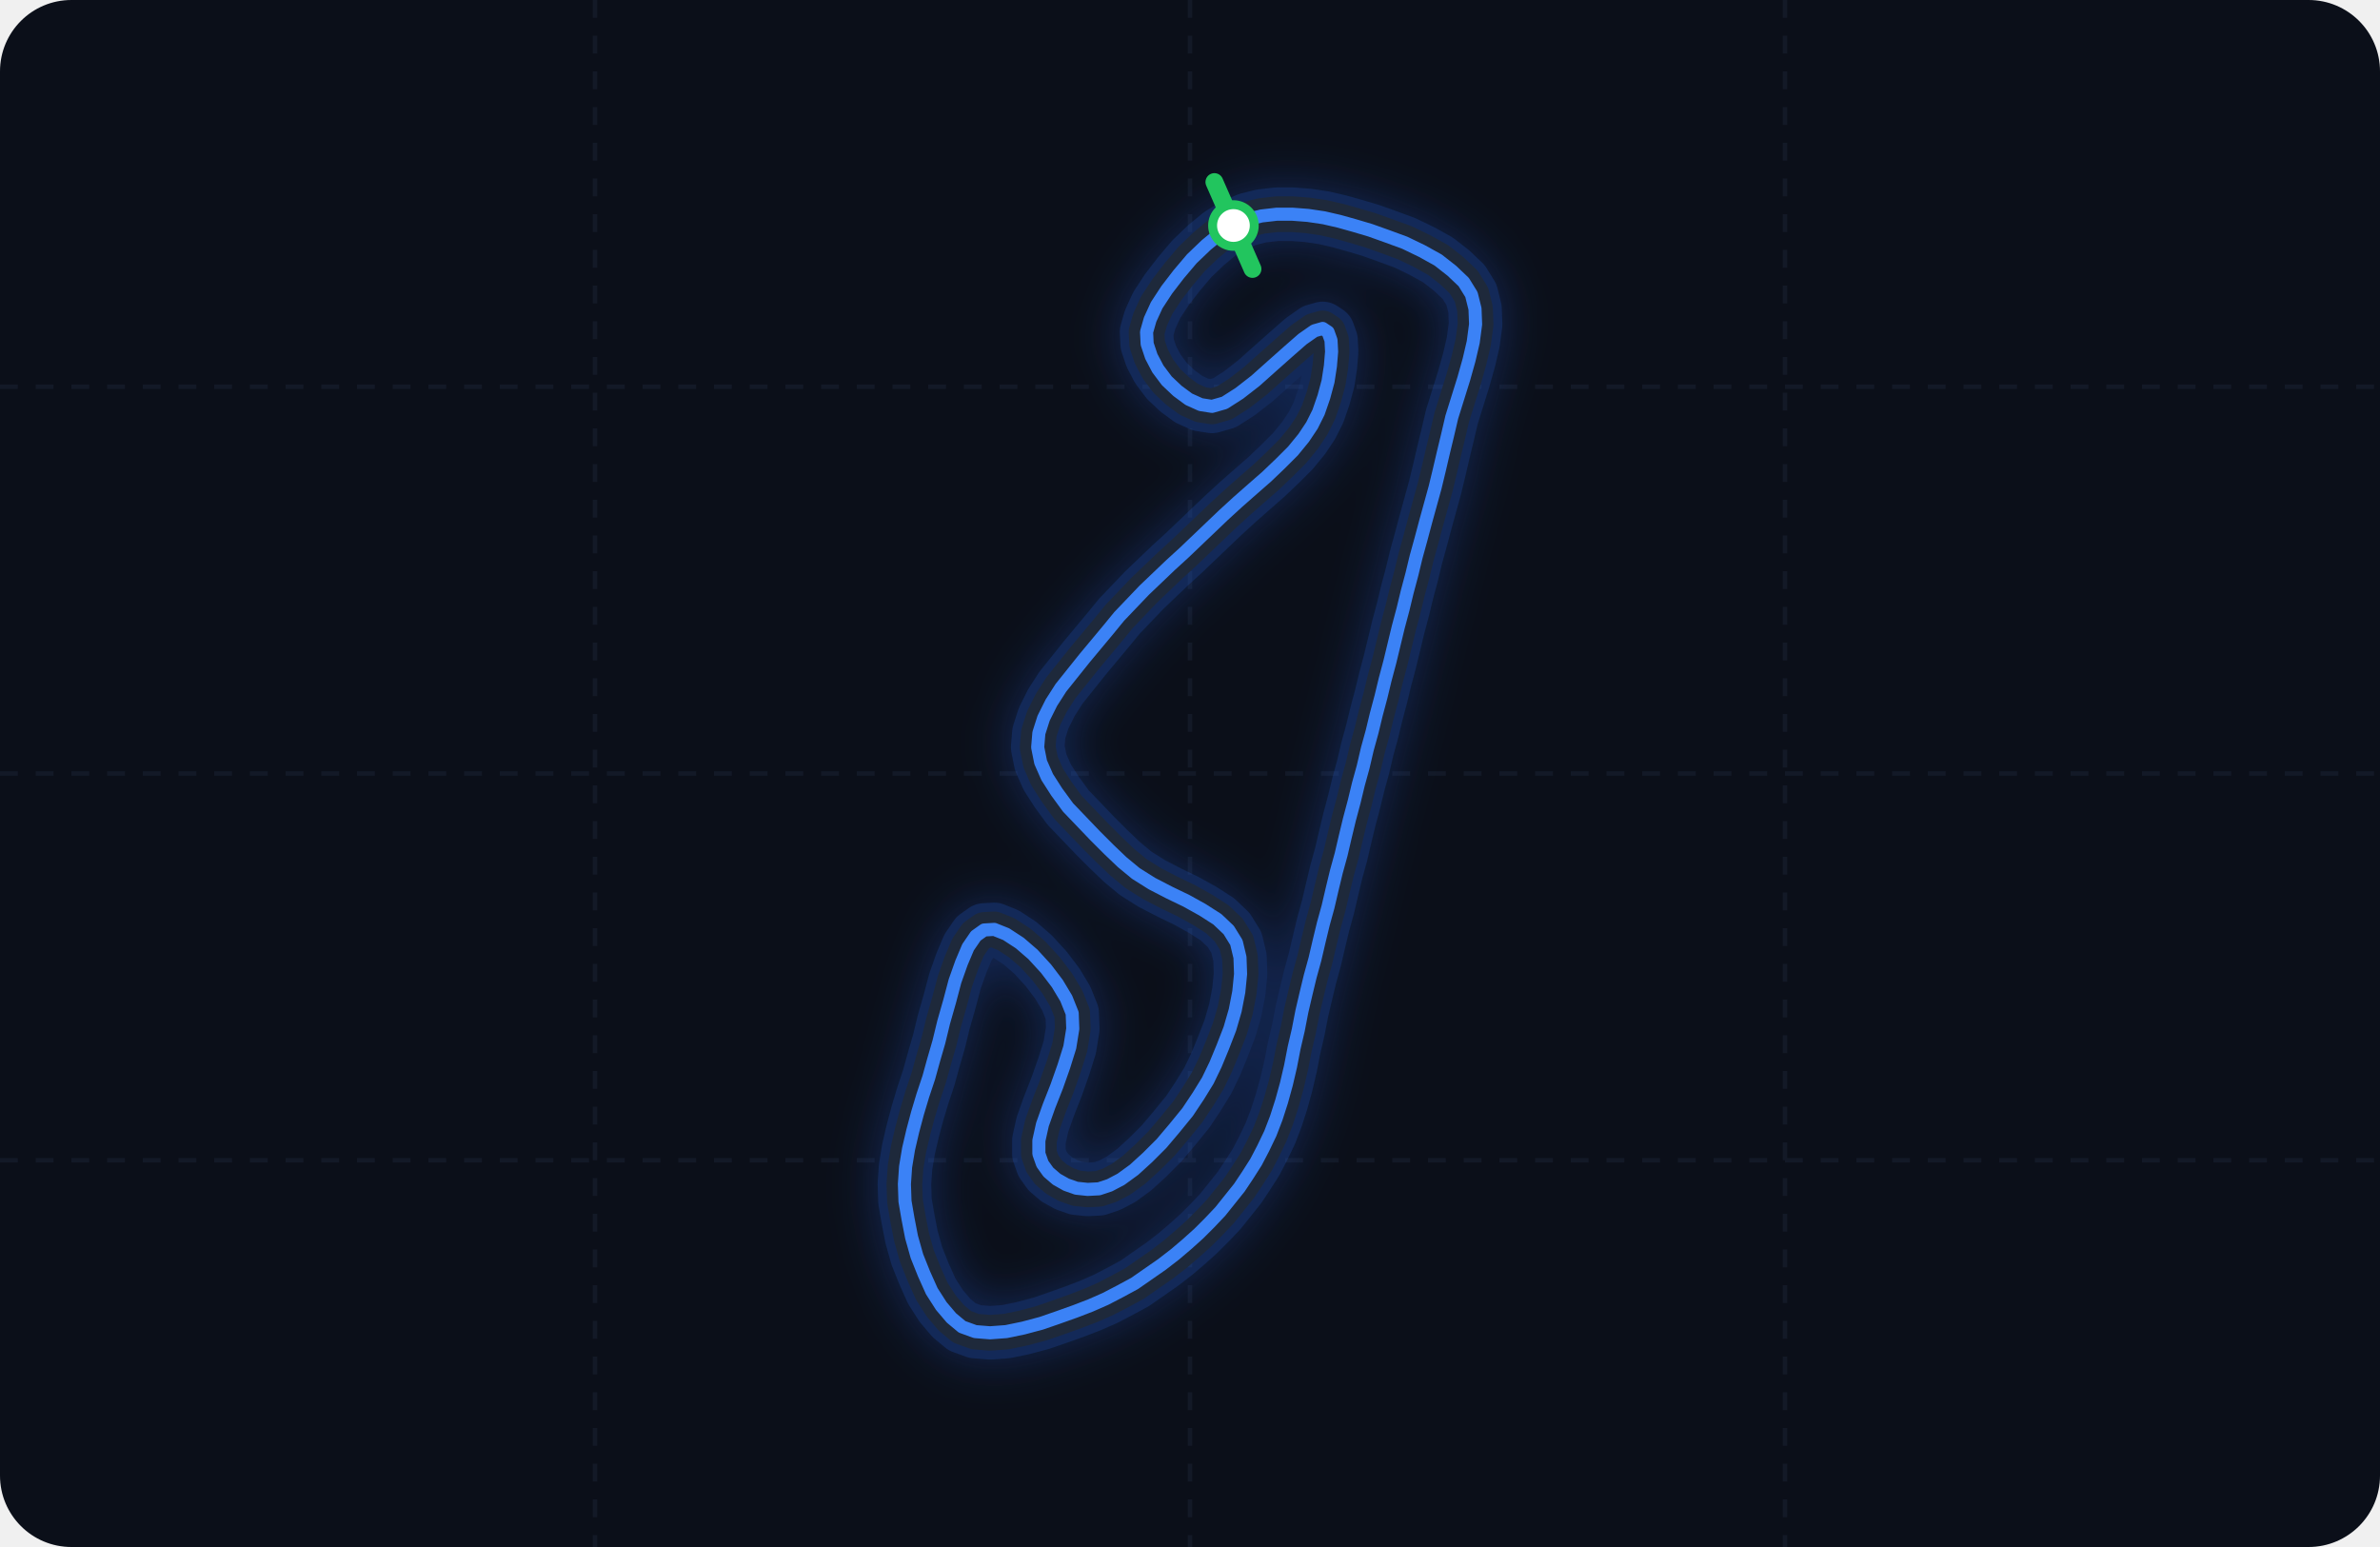
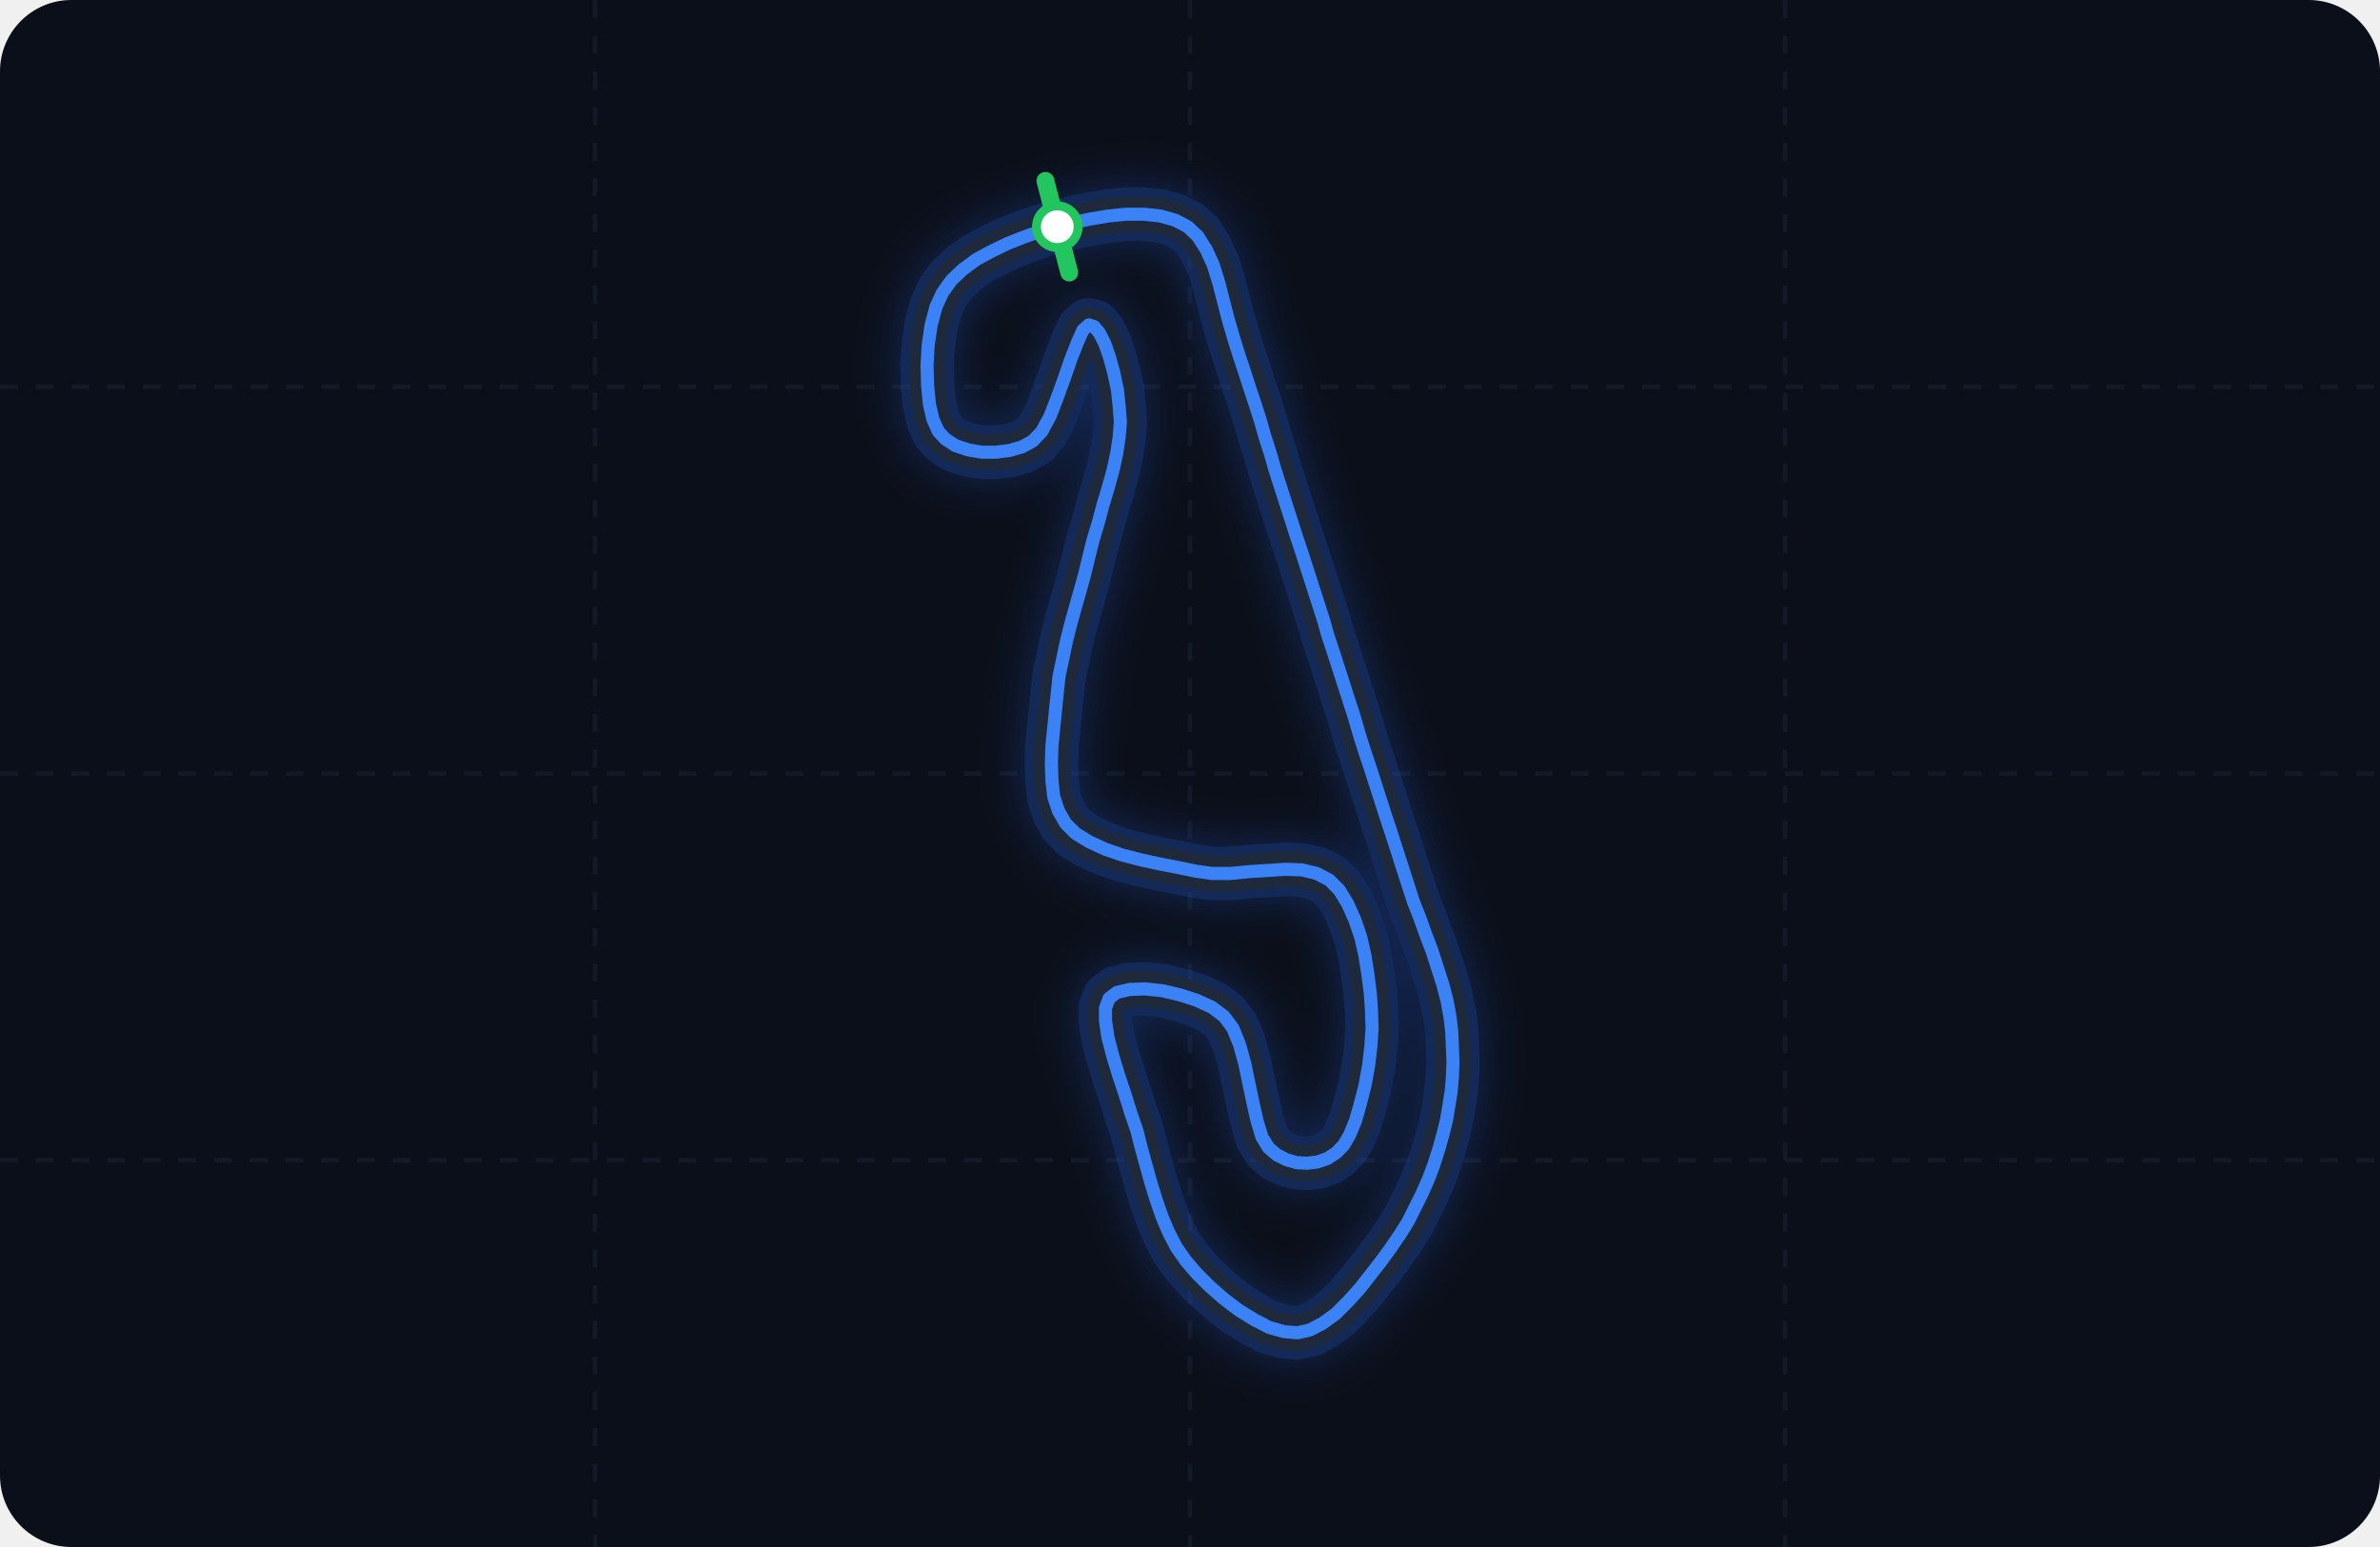
<svg xmlns="http://www.w3.org/2000/svg" viewBox="0 0 400 260" width="100%" height="100%" class="circuit-miniature">
  <defs>
    <filter id="glow-gt" x="-20%" y="-20%" width="140%" height="140%">
      <feGaussianBlur stdDeviation="4" result="blur" />
      <feMerge>
        <feMergeNode in="blur" />
        <feMergeNode in="SourceGraphic" />
      </feMerge>
    </filter>
  </defs>
  <rect width="400" height="260" fill="#0b0f19" rx="12" />
  <path d="M 0 65 H 400 M 0 130 H 400 M 0 195 H 400 M 100 0 V 260 M 200 0 V 260 M 300 0 V 260" stroke="#1e293b" stroke-width="0.75" stroke-dasharray="3 3" opacity="0.4" />
-   <path d="M 207.3 37.9 L 209.6 36.9 L 212.0 36.3 L 214.6 36.0 L 217.2 36.0 L 219.8 36.2 L 222.5 36.6 L 225.1 37.2 L 227.6 37.9 L 230.3 38.7 L 233.1 39.7 L 236.1 40.8 L 239.0 42.2 L 241.7 43.7 L 244.0 45.5 L 246.0 47.4 L 247.3 49.5 L 247.9 51.9 L 248.0 54.5 L 247.6 57.5 L 246.9 60.5 L 246.0 63.7 L 245.0 66.9 L 244.0 70.1 L 243.3 73.1 L 242.6 76.0 L 241.9 79.0 L 241.2 81.9 L 240.4 84.8 L 239.6 87.7 L 238.8 90.7 L 238.0 93.6 L 237.3 96.5 L 236.5 99.5 L 235.8 102.4 L 235.0 105.4 L 234.3 108.3 L 233.6 111.2 L 232.8 114.2 L 232.1 117.1 L 231.3 120.1 L 230.6 123.0 L 229.8 125.9 L 229.1 128.9 L 228.3 131.8 L 227.6 134.7 L 226.8 137.7 L 226.1 140.6 L 225.4 143.6 L 224.6 146.5 L 223.9 149.4 L 223.2 152.4 L 222.4 155.3 L 221.7 158.2 L 221.0 161.2 L 220.2 164.1 L 219.5 167.0 L 218.8 170.0 L 218.2 173.1 L 217.5 176.1 L 216.9 179.2 L 216.2 182.2 L 215.4 185.1 L 214.5 187.9 L 213.5 190.5 L 212.3 193.0 L 211.1 195.3 L 209.7 197.5 L 208.3 199.6 L 206.7 201.6 L 205.1 203.6 L 203.3 205.5 L 201.5 207.3 L 199.5 209.1 L 197.5 210.8 L 195.3 212.5 L 193.0 214.1 L 190.7 215.7 L 188.3 217.0 L 185.8 218.3 L 183.3 219.4 L 180.7 220.4 L 177.9 221.4 L 175.0 222.4 L 172.0 223.2 L 169.1 223.8 L 166.4 224.0 L 163.9 223.8 L 161.7 223.0 L 159.9 221.5 L 158.2 219.5 L 156.6 217.0 L 155.3 214.1 L 154.1 211.1 L 153.2 207.9 L 152.6 204.8 L 152.1 201.9 L 152.0 199.0 L 152.2 196.1 L 152.7 193.1 L 153.4 190.1 L 154.2 187.1 L 155.1 184.1 L 156.1 181.1 L 156.9 178.2 L 157.8 175.1 L 158.6 171.8 L 159.6 168.3 L 160.5 164.9 L 161.6 161.8 L 162.7 159.2 L 164.0 157.3 L 165.4 156.3 L 167.1 156.2 L 169.1 157.0 L 171.4 158.5 L 173.6 160.4 L 175.8 162.8 L 177.7 165.3 L 179.2 167.8 L 180.2 170.3 L 180.3 172.9 L 179.8 176.0 L 178.8 179.2 L 177.6 182.6 L 176.3 185.9 L 175.2 189.0 L 174.6 191.7 L 174.6 193.9 L 175.2 195.6 L 176.2 197.0 L 177.6 198.2 L 179.2 199.1 L 180.9 199.7 L 182.8 199.9 L 184.7 199.8 L 186.5 199.2 L 188.4 198.2 L 190.6 196.6 L 192.9 194.5 L 195.2 192.2 L 197.4 189.6 L 199.6 186.9 L 201.4 184.2 L 203.0 181.6 L 204.3 178.9 L 205.5 176.0 L 206.7 172.9 L 207.6 169.8 L 208.2 166.7 L 208.5 163.7 L 208.4 160.9 L 207.8 158.4 L 206.5 156.3 L 204.6 154.5 L 202.1 152.9 L 199.4 151.4 L 196.5 150.0 L 193.6 148.5 L 190.9 146.8 L 188.6 144.9 L 186.4 142.8 L 184.1 140.5 L 181.8 138.1 L 179.5 135.7 L 177.6 133.1 L 176.0 130.6 L 174.9 128.1 L 174.4 125.6 L 174.6 123.2 L 175.4 120.7 L 176.7 118.1 L 178.3 115.6 L 180.3 113.1 L 182.3 110.6 L 184.3 108.2 L 186.3 105.8 L 188.1 103.6 L 190.2 101.4 L 192.3 99.2 L 194.5 97.1 L 196.7 95.0 L 199.0 92.9 L 201.2 90.8 L 203.4 88.7 L 205.6 86.6 L 208.0 84.4 L 210.5 82.2 L 212.9 80.1 L 215.2 77.9 L 217.3 75.8 L 219.1 73.6 L 220.5 71.5 L 221.6 69.3 L 222.5 66.7 L 223.2 64.1 L 223.6 61.5 L 223.8 59.1 L 223.7 57.2 L 223.2 55.8 L 222.3 55.2 L 220.9 55.6 L 218.9 57.0 L 216.5 59.1 L 213.8 61.5 L 211.0 64.0 L 208.3 66.1 L 205.8 67.7 L 203.7 68.3 L 201.8 68.0 L 199.8 67.1 L 197.9 65.7 L 196.1 64.0 L 194.6 62.0 L 193.5 59.9 L 192.8 57.8 L 192.7 55.8 L 193.3 53.7 L 194.4 51.3 L 196.1 48.7 L 198.1 46.1 L 200.3 43.5 L 202.7 41.2 L 205.0 39.3 L 207.3 37.9 Z" fill="none" stroke="#2563eb" stroke-width="9" stroke-linecap="round" stroke-linejoin="round" opacity="0.3" filter="url(#glow-gt)" />
-   <path d="M 207.3 37.9 L 209.6 36.9 L 212.0 36.3 L 214.6 36.0 L 217.2 36.0 L 219.8 36.2 L 222.5 36.6 L 225.1 37.2 L 227.6 37.9 L 230.3 38.7 L 233.1 39.7 L 236.1 40.8 L 239.0 42.2 L 241.7 43.7 L 244.0 45.5 L 246.0 47.4 L 247.3 49.5 L 247.9 51.9 L 248.0 54.5 L 247.6 57.5 L 246.9 60.5 L 246.0 63.7 L 245.0 66.9 L 244.0 70.1 L 243.3 73.1 L 242.6 76.0 L 241.9 79.0 L 241.2 81.9 L 240.4 84.8 L 239.6 87.7 L 238.8 90.7 L 238.0 93.6 L 237.3 96.5 L 236.5 99.5 L 235.8 102.4 L 235.0 105.4 L 234.3 108.3 L 233.6 111.2 L 232.8 114.2 L 232.1 117.1 L 231.3 120.1 L 230.6 123.0 L 229.8 125.9 L 229.1 128.9 L 228.3 131.8 L 227.6 134.7 L 226.8 137.7 L 226.1 140.6 L 225.4 143.6 L 224.6 146.5 L 223.9 149.4 L 223.2 152.4 L 222.4 155.3 L 221.7 158.2 L 221.0 161.2 L 220.2 164.1 L 219.5 167.0 L 218.8 170.0 L 218.2 173.1 L 217.5 176.1 L 216.9 179.2 L 216.2 182.2 L 215.4 185.1 L 214.5 187.9 L 213.5 190.5 L 212.3 193.0 L 211.1 195.3 L 209.7 197.5 L 208.3 199.6 L 206.7 201.6 L 205.1 203.6 L 203.3 205.5 L 201.5 207.3 L 199.5 209.1 L 197.5 210.8 L 195.3 212.5 L 193.0 214.1 L 190.7 215.7 L 188.3 217.0 L 185.8 218.3 L 183.3 219.4 L 180.7 220.4 L 177.9 221.4 L 175.0 222.4 L 172.0 223.2 L 169.1 223.8 L 166.4 224.0 L 163.9 223.8 L 161.7 223.0 L 159.9 221.5 L 158.2 219.5 L 156.6 217.0 L 155.3 214.1 L 154.1 211.1 L 153.2 207.9 L 152.6 204.8 L 152.1 201.9 L 152.0 199.0 L 152.2 196.1 L 152.7 193.1 L 153.4 190.1 L 154.2 187.1 L 155.1 184.1 L 156.1 181.1 L 156.9 178.2 L 157.8 175.1 L 158.6 171.8 L 159.6 168.3 L 160.5 164.9 L 161.6 161.8 L 162.7 159.2 L 164.0 157.3 L 165.4 156.3 L 167.1 156.2 L 169.1 157.0 L 171.4 158.5 L 173.6 160.4 L 175.8 162.8 L 177.7 165.3 L 179.2 167.8 L 180.2 170.3 L 180.3 172.9 L 179.8 176.0 L 178.8 179.2 L 177.6 182.6 L 176.3 185.9 L 175.2 189.0 L 174.6 191.7 L 174.6 193.9 L 175.2 195.6 L 176.2 197.0 L 177.6 198.2 L 179.2 199.1 L 180.9 199.7 L 182.8 199.9 L 184.7 199.8 L 186.5 199.2 L 188.4 198.2 L 190.6 196.6 L 192.9 194.5 L 195.2 192.2 L 197.4 189.6 L 199.6 186.9 L 201.4 184.2 L 203.0 181.6 L 204.3 178.9 L 205.5 176.0 L 206.7 172.9 L 207.6 169.8 L 208.2 166.7 L 208.5 163.7 L 208.4 160.9 L 207.8 158.4 L 206.5 156.3 L 204.6 154.5 L 202.1 152.9 L 199.4 151.4 L 196.5 150.0 L 193.6 148.5 L 190.9 146.8 L 188.6 144.9 L 186.4 142.8 L 184.1 140.5 L 181.8 138.1 L 179.5 135.7 L 177.6 133.1 L 176.0 130.6 L 174.9 128.1 L 174.4 125.6 L 174.6 123.2 L 175.4 120.7 L 176.7 118.1 L 178.3 115.6 L 180.3 113.1 L 182.3 110.6 L 184.3 108.2 L 186.3 105.8 L 188.1 103.6 L 190.2 101.4 L 192.3 99.2 L 194.5 97.1 L 196.7 95.0 L 199.0 92.9 L 201.2 90.8 L 203.4 88.7 L 205.6 86.6 L 208.0 84.4 L 210.5 82.2 L 212.9 80.1 L 215.2 77.9 L 217.3 75.8 L 219.1 73.6 L 220.5 71.5 L 221.6 69.3 L 222.5 66.7 L 223.2 64.1 L 223.6 61.5 L 223.8 59.1 L 223.7 57.2 L 223.2 55.8 L 222.3 55.2 L 220.9 55.6 L 218.9 57.0 L 216.5 59.1 L 213.8 61.5 L 211.0 64.0 L 208.3 66.1 L 205.8 67.7 L 203.7 68.3 L 201.8 68.0 L 199.8 67.1 L 197.9 65.7 L 196.1 64.0 L 194.6 62.0 L 193.5 59.9 L 192.8 57.8 L 192.7 55.8 L 193.3 53.7 L 194.4 51.3 L 196.1 48.7 L 198.1 46.1 L 200.3 43.5 L 202.7 41.2 L 205.0 39.3 L 207.3 37.9 Z" fill="none" stroke="#1e293b" stroke-width="6" stroke-linecap="round" stroke-linejoin="round" />
-   <path d="M 207.3 37.9 L 209.6 36.9 L 212.0 36.3 L 214.6 36.0 L 217.2 36.0 L 219.8 36.2 L 222.5 36.6 L 225.1 37.2 L 227.6 37.9 L 230.3 38.7 L 233.1 39.7 L 236.1 40.8 L 239.0 42.2 L 241.7 43.7 L 244.0 45.5 L 246.0 47.4 L 247.3 49.5 L 247.9 51.9 L 248.0 54.5 L 247.6 57.5 L 246.9 60.5 L 246.0 63.7 L 245.0 66.9 L 244.0 70.1 L 243.3 73.1 L 242.6 76.0 L 241.9 79.0 L 241.2 81.9 L 240.4 84.8 L 239.6 87.7 L 238.8 90.7 L 238.0 93.6 L 237.3 96.5 L 236.5 99.5 L 235.8 102.4 L 235.0 105.4 L 234.3 108.3 L 233.6 111.2 L 232.8 114.2 L 232.1 117.1 L 231.3 120.1 L 230.6 123.0 L 229.8 125.9 L 229.1 128.9 L 228.3 131.8 L 227.6 134.7 L 226.8 137.7 L 226.1 140.6 L 225.4 143.6 L 224.6 146.5 L 223.9 149.4 L 223.2 152.4 L 222.4 155.3 L 221.7 158.2 L 221.0 161.2 L 220.2 164.1 L 219.5 167.0 L 218.8 170.0 L 218.2 173.1 L 217.5 176.1 L 216.9 179.2 L 216.2 182.2 L 215.4 185.1 L 214.5 187.9 L 213.5 190.5 L 212.3 193.0 L 211.1 195.3 L 209.7 197.5 L 208.3 199.6 L 206.7 201.6 L 205.1 203.6 L 203.3 205.5 L 201.5 207.3 L 199.5 209.1 L 197.5 210.8 L 195.3 212.5 L 193.0 214.1 L 190.7 215.7 L 188.3 217.0 L 185.8 218.3 L 183.3 219.4 L 180.7 220.4 L 177.9 221.4 L 175.0 222.4 L 172.0 223.2 L 169.1 223.8 L 166.4 224.0 L 163.9 223.8 L 161.7 223.0 L 159.9 221.5 L 158.2 219.5 L 156.6 217.0 L 155.3 214.1 L 154.1 211.1 L 153.2 207.9 L 152.6 204.8 L 152.1 201.9 L 152.0 199.0 L 152.2 196.1 L 152.7 193.1 L 153.4 190.1 L 154.2 187.1 L 155.1 184.1 L 156.1 181.1 L 156.9 178.2 L 157.8 175.1 L 158.6 171.8 L 159.6 168.3 L 160.5 164.9 L 161.6 161.8 L 162.7 159.2 L 164.0 157.3 L 165.4 156.3 L 167.1 156.2 L 169.1 157.0 L 171.4 158.5 L 173.6 160.4 L 175.8 162.8 L 177.7 165.3 L 179.2 167.8 L 180.2 170.3 L 180.3 172.9 L 179.8 176.0 L 178.8 179.2 L 177.6 182.6 L 176.3 185.9 L 175.2 189.0 L 174.6 191.7 L 174.6 193.9 L 175.2 195.6 L 176.2 197.0 L 177.6 198.2 L 179.2 199.1 L 180.9 199.7 L 182.8 199.9 L 184.7 199.8 L 186.5 199.2 L 188.4 198.2 L 190.6 196.6 L 192.9 194.5 L 195.2 192.2 L 197.4 189.6 L 199.6 186.9 L 201.4 184.2 L 203.0 181.6 L 204.3 178.9 L 205.5 176.0 L 206.7 172.9 L 207.6 169.8 L 208.2 166.7 L 208.5 163.7 L 208.4 160.9 L 207.8 158.4 L 206.5 156.3 L 204.6 154.5 L 202.1 152.9 L 199.4 151.4 L 196.5 150.0 L 193.6 148.5 L 190.9 146.8 L 188.6 144.9 L 186.4 142.8 L 184.1 140.5 L 181.8 138.1 L 179.5 135.7 L 177.6 133.1 L 176.0 130.6 L 174.9 128.1 L 174.4 125.6 L 174.6 123.2 L 175.4 120.7 L 176.7 118.1 L 178.3 115.6 L 180.3 113.1 L 182.3 110.6 L 184.3 108.2 L 186.3 105.8 L 188.1 103.6 L 190.2 101.4 L 192.3 99.2 L 194.5 97.1 L 196.7 95.0 L 199.0 92.9 L 201.2 90.8 L 203.4 88.7 L 205.6 86.6 L 208.0 84.4 L 210.5 82.2 L 212.9 80.1 L 215.2 77.9 L 217.3 75.8 L 219.1 73.6 L 220.5 71.5 L 221.6 69.3 L 222.5 66.7 L 223.2 64.1 L 223.6 61.5 L 223.8 59.1 L 223.7 57.2 L 223.2 55.8 L 222.3 55.2 L 220.9 55.6 L 218.9 57.0 L 216.5 59.1 L 213.8 61.5 L 211.0 64.0 L 208.3 66.1 L 205.8 67.7 L 203.7 68.3 L 201.8 68.0 L 199.8 67.1 L 197.9 65.7 L 196.1 64.0 L 194.6 62.0 L 193.5 59.9 L 192.8 57.8 L 192.7 55.8 L 193.3 53.7 L 194.4 51.3 L 196.1 48.7 L 198.1 46.1 L 200.3 43.5 L 202.7 41.2 L 205.0 39.3 L 207.3 37.9 Z" fill="none" stroke="#3b82f6" stroke-width="2.2" stroke-linecap="round" stroke-linejoin="round" />
-   <line x1="204.1" y1="30.6" x2="210.5" y2="45.2" stroke="#22c55e" stroke-width="3" stroke-linecap="round" />
-   <circle cx="207.3" cy="37.9" r="3.5" fill="#ffffff" stroke="#22c55e" stroke-width="1.5" />
+   <path d="M 177.7 38.1 L 180.4 37.4 L 183.3 36.8 L 186.3 36.3 L 189.3 36.0 L 192.2 36.0 L 195.0 36.3 L 197.5 37.0 L 199.6 38.1 L 201.3 39.7 L 202.7 41.9 L 203.9 44.5 L 204.8 47.4 L 205.6 50.5 L 206.4 53.6 L 207.3 56.7 L 208.2 59.6 L 209.1 62.3 L 210.0 65.1 L 210.9 67.8 L 211.8 70.6 L 212.6 73.4 L 213.5 76.2 L 214.3 79.0 L 215.2 81.8 L 216.1 84.6 L 217.0 87.4 L 217.9 90.2 L 218.8 92.9 L 219.7 95.7 L 220.6 98.5 L 221.5 101.3 L 222.4 104.1 L 223.2 106.9 L 224.1 109.6 L 225.0 112.4 L 225.9 115.2 L 226.8 118.0 L 227.7 120.8 L 228.5 123.6 L 229.4 126.4 L 230.3 129.1 L 231.2 131.9 L 232.1 134.7 L 233.0 137.5 L 233.9 140.2 L 234.8 143.0 L 235.7 145.8 L 236.6 148.6 L 237.5 151.4 L 238.6 154.2 L 239.6 157.0 L 240.7 159.9 L 241.6 162.7 L 242.5 165.5 L 243.2 168.2 L 243.7 170.9 L 244.0 173.5 L 244.1 176.0 L 244.2 178.5 L 244.1 181.0 L 243.9 183.4 L 243.5 185.9 L 243.1 188.3 L 242.5 190.7 L 241.8 193.2 L 241.0 195.7 L 240.1 198.1 L 239.0 200.6 L 237.8 203.0 L 236.6 205.4 L 235.2 207.6 L 233.7 209.8 L 232.1 212.0 L 230.3 214.3 L 228.5 216.6 L 226.5 218.8 L 224.5 220.8 L 222.3 222.4 L 220.2 223.5 L 218.1 224.0 L 215.8 223.8 L 213.3 223.1 L 210.8 221.8 L 208.2 220.2 L 205.7 218.3 L 203.3 216.2 L 201.1 214.0 L 199.3 211.9 L 197.7 209.6 L 196.4 207.1 L 195.3 204.5 L 194.3 201.6 L 193.4 198.7 L 192.6 195.8 L 191.8 192.9 L 191.1 190.1 L 190.1 187.2 L 189.1 184.0 L 188.0 180.7 L 187.0 177.4 L 186.2 174.3 L 185.8 171.6 L 185.8 169.4 L 186.4 167.8 L 187.7 166.8 L 189.8 166.3 L 192.4 166.2 L 195.3 166.5 L 198.3 167.2 L 201.1 168.1 L 203.7 169.3 L 205.7 170.8 L 207.2 172.8 L 208.3 175.5 L 209.2 178.7 L 209.9 182.1 L 210.6 185.4 L 211.3 188.5 L 212.1 191.1 L 213.2 192.9 L 214.6 194.1 L 216.2 194.9 L 217.9 195.4 L 219.7 195.5 L 221.4 195.3 L 223.1 194.7 L 224.5 193.8 L 225.8 192.5 L 226.8 190.8 L 227.8 188.4 L 228.6 185.6 L 229.4 182.5 L 230.0 179.2 L 230.4 175.9 L 230.6 172.8 L 230.5 169.8 L 230.3 166.9 L 229.9 163.8 L 229.4 160.6 L 228.7 157.5 L 227.7 154.6 L 226.5 151.9 L 225.1 149.6 L 223.4 147.9 L 221.3 146.8 L 218.8 146.2 L 216.0 146.1 L 213.0 146.3 L 209.9 146.5 L 206.8 146.8 L 203.7 146.8 L 200.9 146.4 L 198.0 145.8 L 194.9 145.2 L 191.7 144.5 L 188.6 143.7 L 185.7 142.7 L 183.1 141.5 L 180.8 140.1 L 179.1 138.4 L 177.9 136.3 L 177.1 133.9 L 176.8 131.2 L 176.7 128.3 L 176.8 125.3 L 177.1 122.3 L 177.4 119.3 L 177.7 116.4 L 178.0 113.6 L 178.6 110.8 L 179.2 107.9 L 179.9 105.1 L 180.7 102.2 L 181.5 99.4 L 182.3 96.5 L 183.0 93.6 L 183.7 90.8 L 184.6 87.8 L 185.4 84.8 L 186.3 81.8 L 187.1 78.9 L 187.7 76.1 L 188.1 73.4 L 188.3 70.9 L 188.1 68.3 L 187.8 65.5 L 187.2 62.7 L 186.5 60.1 L 185.7 57.8 L 184.8 56.0 L 183.9 54.9 L 183.0 54.6 L 182.0 55.5 L 181.1 57.5 L 180.0 60.3 L 178.9 63.5 L 177.7 66.8 L 176.5 69.9 L 175.1 72.5 L 173.6 74.1 L 171.8 75.1 L 169.7 75.7 L 167.4 76.0 L 165.0 76.0 L 162.7 75.6 L 160.6 74.9 L 158.9 73.8 L 157.7 72.5 L 156.8 70.5 L 156.2 67.9 L 155.9 64.8 L 155.8 61.4 L 156.0 58.0 L 156.5 54.6 L 157.3 51.6 L 158.4 49.2 L 159.9 47.1 L 161.8 45.3 L 164.1 43.6 L 166.7 42.2 L 169.4 40.9 L 172.2 39.8 L 175.0 38.8 L 177.7 38.1 Z" fill="none" stroke="#2563eb" stroke-width="9" stroke-linecap="round" stroke-linejoin="round" opacity="0.3" filter="url(#glow-gt)" />
+   <path d="M 177.7 38.1 L 180.4 37.4 L 183.3 36.8 L 186.3 36.3 L 189.3 36.0 L 192.2 36.0 L 195.0 36.3 L 197.5 37.0 L 199.6 38.1 L 201.3 39.7 L 202.7 41.9 L 203.9 44.5 L 204.8 47.4 L 205.6 50.5 L 206.4 53.6 L 207.3 56.7 L 208.2 59.6 L 209.1 62.3 L 210.0 65.1 L 210.9 67.8 L 211.8 70.6 L 212.6 73.4 L 213.5 76.2 L 214.3 79.0 L 215.2 81.8 L 216.1 84.6 L 217.0 87.4 L 217.9 90.2 L 218.8 92.9 L 219.7 95.7 L 220.6 98.5 L 221.5 101.3 L 222.4 104.1 L 223.2 106.9 L 224.1 109.6 L 225.0 112.4 L 225.9 115.2 L 226.8 118.0 L 227.7 120.8 L 228.5 123.6 L 229.4 126.4 L 230.3 129.1 L 231.2 131.9 L 232.1 134.7 L 233.0 137.5 L 233.9 140.2 L 234.8 143.0 L 235.7 145.8 L 236.6 148.6 L 237.5 151.4 L 238.6 154.2 L 239.6 157.0 L 240.7 159.9 L 241.6 162.7 L 242.5 165.5 L 243.2 168.2 L 243.7 170.9 L 244.0 173.5 L 244.1 176.0 L 244.2 178.5 L 244.1 181.0 L 243.9 183.4 L 243.5 185.9 L 243.1 188.3 L 242.5 190.7 L 241.8 193.2 L 241.0 195.7 L 240.1 198.1 L 239.0 200.6 L 237.8 203.0 L 236.6 205.4 L 235.2 207.6 L 233.7 209.8 L 232.1 212.0 L 230.3 214.3 L 228.5 216.6 L 226.5 218.8 L 224.5 220.8 L 222.3 222.4 L 220.2 223.5 L 218.1 224.0 L 215.8 223.8 L 213.3 223.1 L 210.8 221.8 L 208.2 220.2 L 205.7 218.3 L 203.3 216.2 L 201.1 214.0 L 199.3 211.9 L 197.7 209.6 L 196.4 207.1 L 195.3 204.5 L 194.3 201.6 L 193.4 198.7 L 192.6 195.8 L 191.8 192.9 L 191.1 190.1 L 190.1 187.2 L 189.1 184.0 L 188.0 180.7 L 187.0 177.4 L 186.2 174.3 L 185.8 171.6 L 185.8 169.4 L 186.4 167.8 L 187.7 166.8 L 189.8 166.3 L 192.4 166.2 L 195.3 166.5 L 198.3 167.2 L 201.1 168.1 L 203.7 169.3 L 205.7 170.8 L 207.2 172.8 L 208.3 175.5 L 209.2 178.7 L 209.9 182.1 L 210.6 185.4 L 211.3 188.5 L 212.1 191.1 L 213.2 192.9 L 214.6 194.1 L 216.2 194.9 L 217.9 195.4 L 219.7 195.5 L 221.4 195.3 L 223.1 194.7 L 224.5 193.8 L 225.8 192.5 L 226.8 190.8 L 227.8 188.4 L 228.6 185.6 L 229.4 182.5 L 230.0 179.2 L 230.4 175.9 L 230.6 172.8 L 230.5 169.8 L 230.3 166.9 L 229.9 163.8 L 229.4 160.6 L 228.7 157.5 L 227.7 154.6 L 226.5 151.9 L 225.1 149.6 L 223.4 147.9 L 221.3 146.8 L 218.8 146.2 L 216.0 146.1 L 213.0 146.3 L 209.9 146.5 L 206.8 146.8 L 203.7 146.8 L 200.9 146.4 L 198.0 145.8 L 194.9 145.2 L 191.7 144.5 L 188.6 143.7 L 185.7 142.7 L 183.1 141.5 L 180.8 140.1 L 179.1 138.4 L 177.9 136.3 L 177.1 133.9 L 176.8 131.2 L 176.7 128.3 L 176.8 125.3 L 177.1 122.3 L 177.4 119.3 L 177.7 116.4 L 178.0 113.6 L 178.6 110.8 L 179.2 107.9 L 179.9 105.1 L 180.7 102.2 L 181.5 99.4 L 182.3 96.5 L 183.0 93.6 L 183.7 90.8 L 184.6 87.8 L 185.4 84.8 L 186.3 81.8 L 187.1 78.9 L 187.7 76.1 L 188.1 73.4 L 188.3 70.9 L 188.1 68.3 L 187.8 65.5 L 187.2 62.7 L 186.5 60.1 L 185.7 57.8 L 184.8 56.0 L 183.9 54.9 L 183.0 54.6 L 182.0 55.5 L 181.1 57.5 L 180.0 60.3 L 178.9 63.5 L 177.7 66.8 L 176.5 69.9 L 175.1 72.5 L 173.6 74.1 L 171.8 75.1 L 169.7 75.7 L 167.4 76.0 L 165.0 76.0 L 162.7 75.6 L 160.6 74.9 L 158.9 73.8 L 157.7 72.5 L 156.8 70.5 L 156.2 67.9 L 155.9 64.8 L 155.8 61.4 L 156.0 58.0 L 156.5 54.6 L 157.3 51.6 L 158.4 49.2 L 159.9 47.1 L 161.8 45.3 L 164.1 43.6 L 166.7 42.2 L 169.4 40.9 L 172.2 39.8 L 175.0 38.8 L 177.7 38.1 Z" fill="none" stroke="#1e293b" stroke-width="6" stroke-linecap="round" stroke-linejoin="round" />
+   <path d="M 177.7 38.1 L 180.4 37.4 L 183.3 36.8 L 186.3 36.3 L 189.3 36.0 L 192.2 36.0 L 195.0 36.3 L 197.5 37.0 L 199.6 38.1 L 201.3 39.7 L 202.7 41.9 L 203.9 44.5 L 204.8 47.4 L 205.6 50.5 L 206.4 53.6 L 207.3 56.7 L 208.2 59.6 L 209.1 62.3 L 210.0 65.1 L 210.9 67.8 L 211.8 70.6 L 212.6 73.4 L 213.5 76.2 L 214.3 79.0 L 215.2 81.8 L 216.1 84.6 L 217.0 87.4 L 217.9 90.2 L 218.8 92.9 L 219.7 95.7 L 220.6 98.5 L 221.5 101.3 L 222.4 104.1 L 223.2 106.9 L 224.1 109.6 L 225.0 112.4 L 225.9 115.2 L 226.8 118.0 L 227.7 120.8 L 228.5 123.6 L 229.4 126.4 L 230.3 129.1 L 231.2 131.9 L 232.1 134.7 L 233.0 137.5 L 233.9 140.2 L 234.8 143.0 L 235.7 145.8 L 236.6 148.6 L 237.5 151.4 L 238.6 154.2 L 239.6 157.0 L 240.7 159.9 L 241.6 162.7 L 242.5 165.5 L 243.2 168.2 L 243.7 170.9 L 244.0 173.5 L 244.1 176.0 L 244.2 178.5 L 244.1 181.0 L 243.9 183.4 L 243.5 185.9 L 243.1 188.3 L 242.5 190.7 L 241.8 193.2 L 241.0 195.7 L 240.1 198.1 L 239.0 200.6 L 237.8 203.0 L 236.6 205.4 L 235.2 207.6 L 233.7 209.8 L 232.1 212.0 L 230.3 214.3 L 228.5 216.6 L 226.5 218.8 L 224.5 220.8 L 222.3 222.4 L 220.2 223.5 L 218.1 224.0 L 215.8 223.8 L 213.3 223.1 L 210.8 221.8 L 208.2 220.2 L 205.7 218.3 L 203.3 216.2 L 201.1 214.0 L 199.3 211.9 L 197.7 209.6 L 196.4 207.1 L 195.3 204.5 L 194.3 201.6 L 193.4 198.7 L 192.6 195.8 L 191.8 192.9 L 191.1 190.1 L 190.1 187.2 L 189.1 184.0 L 188.0 180.7 L 187.0 177.4 L 186.2 174.3 L 185.8 171.6 L 185.8 169.4 L 186.4 167.8 L 187.7 166.8 L 189.8 166.3 L 192.4 166.2 L 195.3 166.5 L 198.3 167.2 L 201.1 168.1 L 203.7 169.3 L 205.7 170.8 L 207.2 172.8 L 208.3 175.5 L 209.2 178.7 L 209.9 182.1 L 210.6 185.4 L 211.3 188.5 L 212.1 191.1 L 213.2 192.9 L 214.6 194.1 L 216.2 194.9 L 217.9 195.4 L 219.7 195.5 L 221.4 195.3 L 223.1 194.7 L 224.5 193.8 L 225.8 192.5 L 226.8 190.8 L 227.8 188.4 L 228.6 185.6 L 229.4 182.5 L 230.0 179.2 L 230.4 175.9 L 230.6 172.8 L 230.5 169.8 L 230.3 166.9 L 229.9 163.8 L 229.4 160.6 L 228.7 157.5 L 227.7 154.6 L 226.5 151.9 L 225.1 149.6 L 223.4 147.9 L 221.3 146.8 L 218.8 146.2 L 216.0 146.1 L 213.0 146.3 L 209.9 146.5 L 206.8 146.8 L 203.7 146.8 L 200.9 146.4 L 198.0 145.8 L 194.9 145.2 L 191.7 144.5 L 188.6 143.7 L 185.7 142.7 L 183.1 141.5 L 180.8 140.1 L 179.1 138.4 L 177.9 136.3 L 177.1 133.9 L 176.8 131.2 L 176.7 128.3 L 176.8 125.3 L 177.1 122.3 L 177.4 119.3 L 177.7 116.4 L 178.0 113.6 L 178.6 110.8 L 179.2 107.9 L 179.9 105.1 L 180.7 102.2 L 181.5 99.4 L 182.3 96.5 L 183.0 93.6 L 183.7 90.8 L 184.6 87.8 L 185.4 84.8 L 186.3 81.8 L 187.1 78.9 L 187.7 76.1 L 188.1 73.4 L 188.3 70.9 L 188.1 68.3 L 187.8 65.5 L 187.2 62.7 L 186.5 60.1 L 185.7 57.8 L 184.8 56.0 L 183.9 54.9 L 183.0 54.6 L 182.0 55.5 L 181.1 57.5 L 180.0 60.3 L 178.9 63.5 L 177.7 66.8 L 176.5 69.9 L 175.1 72.5 L 173.6 74.1 L 171.8 75.1 L 169.7 75.7 L 167.4 76.0 L 165.0 76.0 L 162.7 75.6 L 160.6 74.9 L 158.9 73.8 L 157.7 72.5 L 156.8 70.5 L 156.2 67.9 L 155.9 64.8 L 155.8 61.4 L 156.0 58.0 L 156.5 54.6 L 157.3 51.6 L 158.4 49.2 L 159.9 47.1 L 161.8 45.3 L 164.1 43.6 L 166.7 42.2 L 169.4 40.9 L 172.2 39.8 L 175.0 38.8 L 177.7 38.1 Z" fill="none" stroke="#3b82f6" stroke-width="2.2" stroke-linecap="round" stroke-linejoin="round" />
+   <line x1="175.7" y1="30.4" x2="179.7" y2="45.8" stroke="#22c55e" stroke-width="3" stroke-linecap="round" />
+   <circle cx="177.7" cy="38.1" r="3.5" fill="#ffffff" stroke="#22c55e" stroke-width="1.5" />
</svg>
